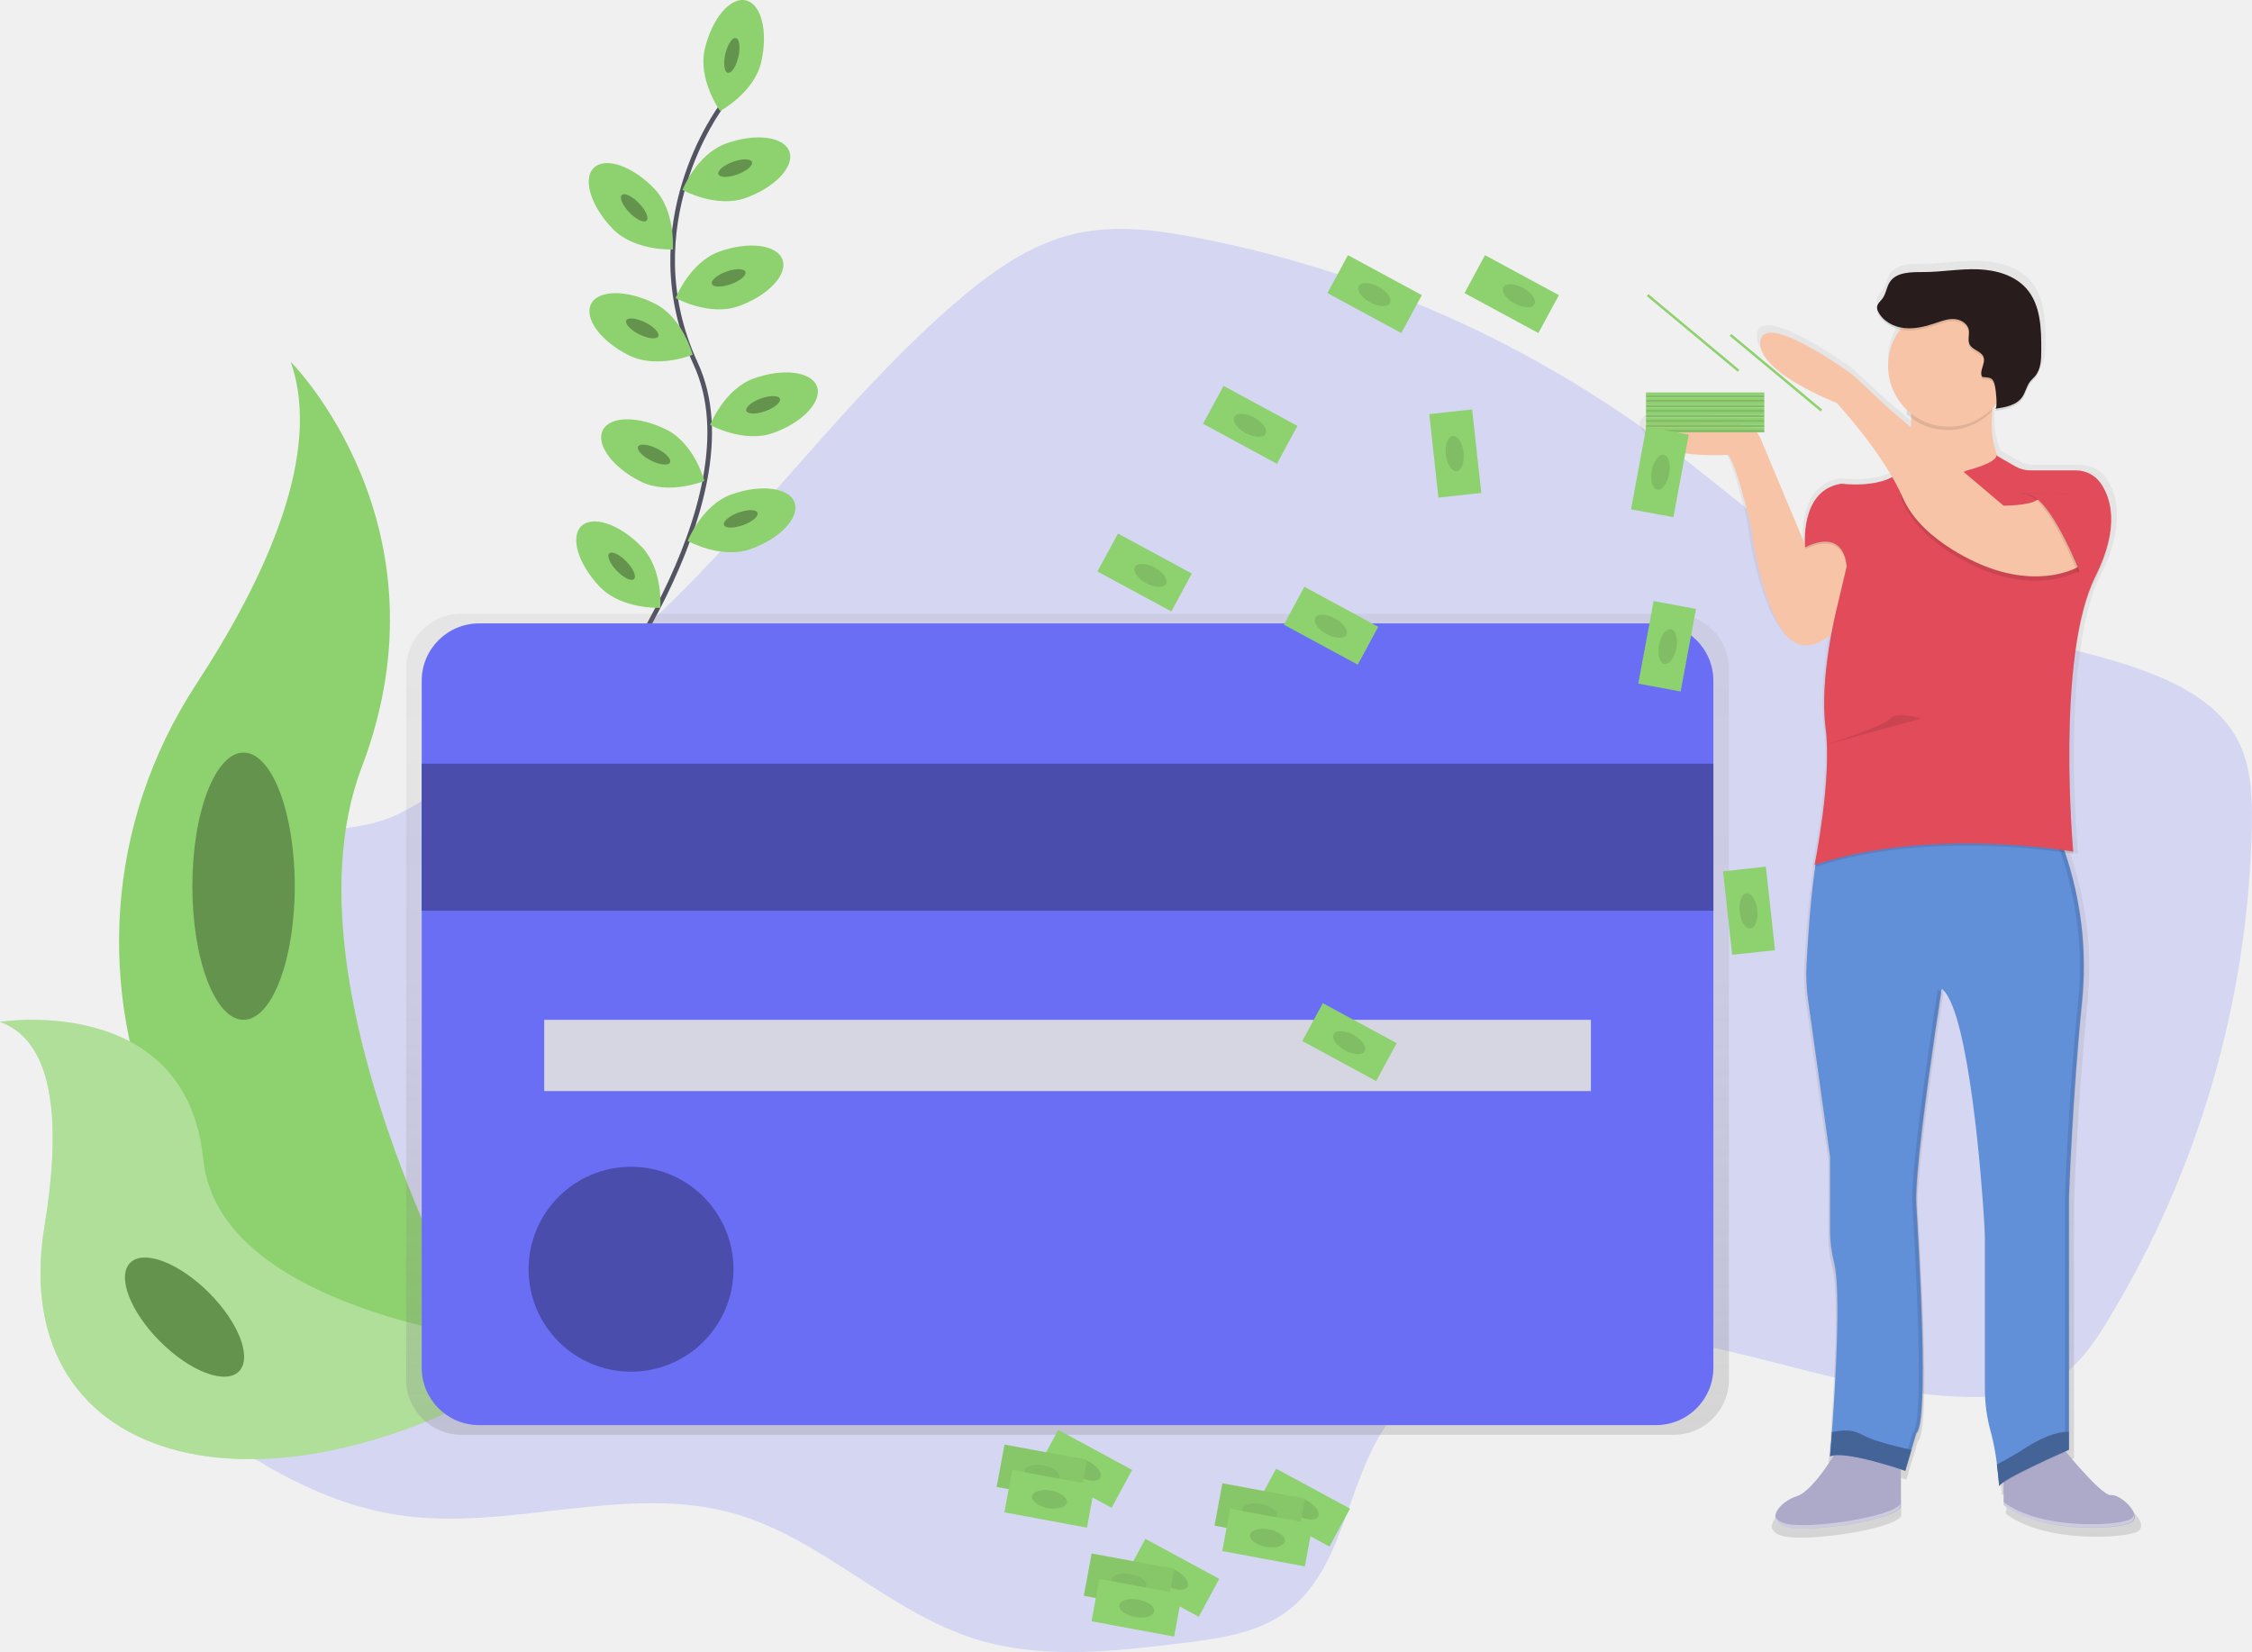
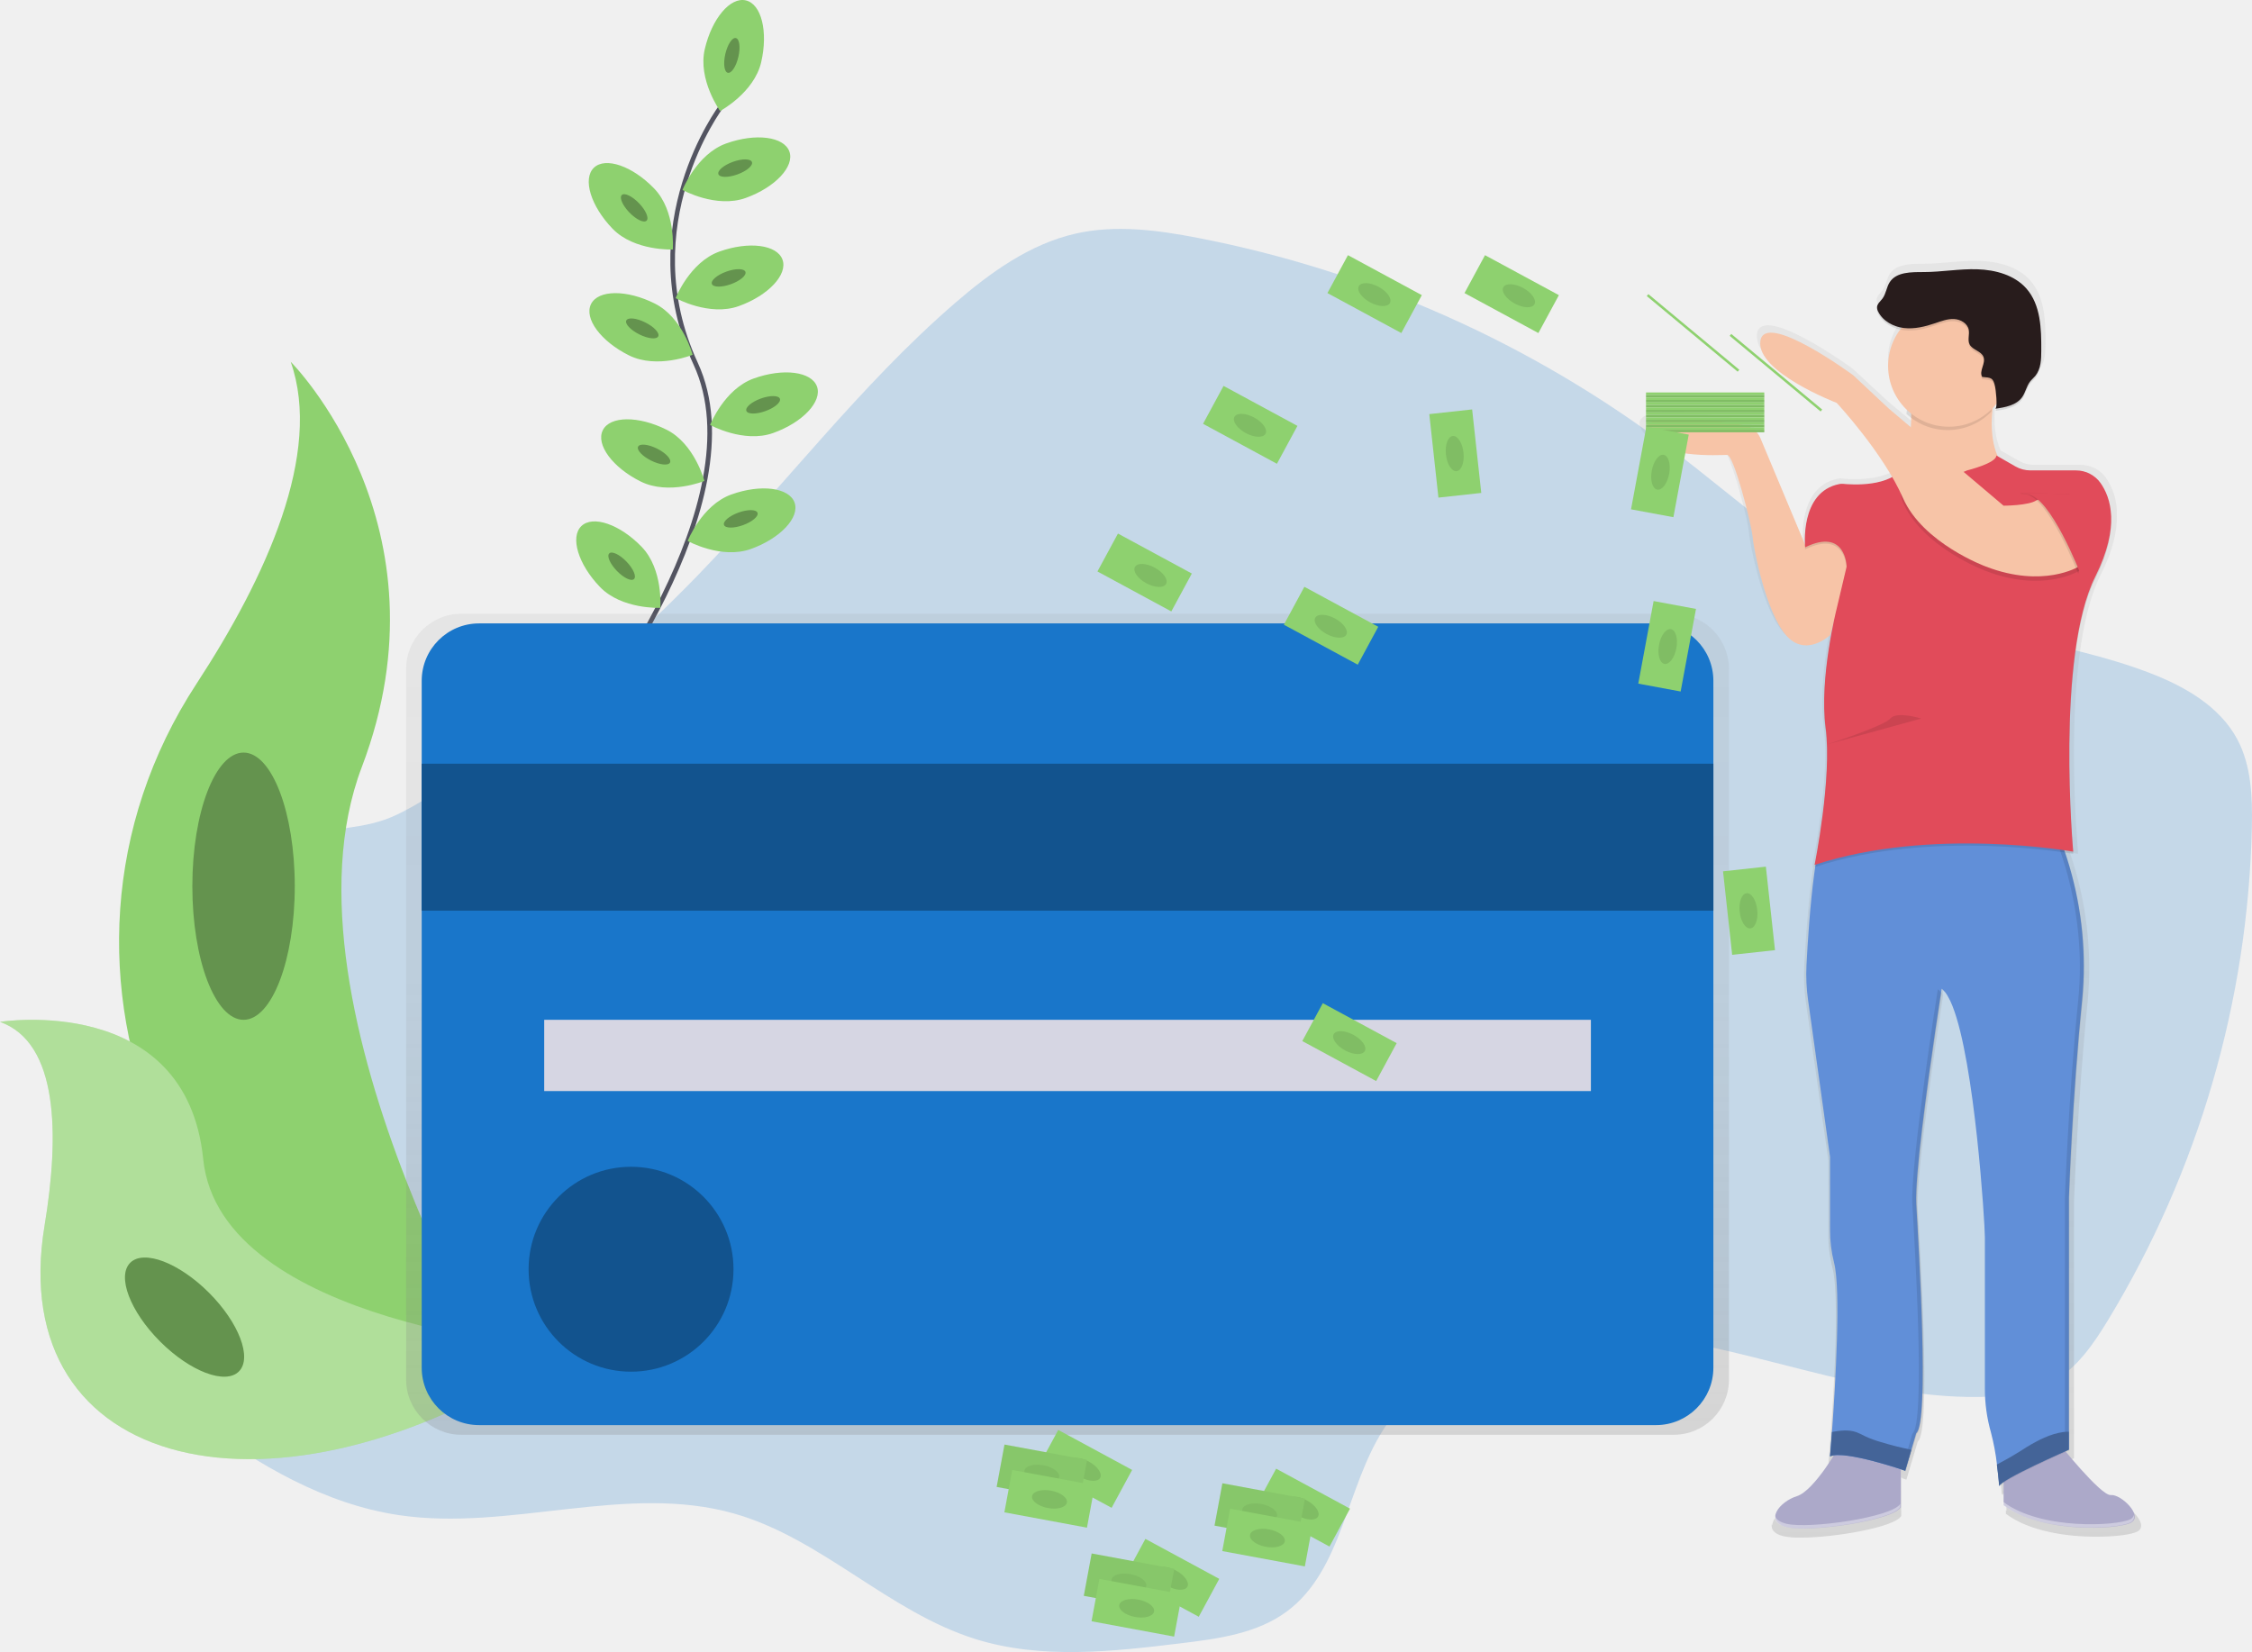
<svg xmlns="http://www.w3.org/2000/svg" xmlns:xlink="http://www.w3.org/1999/xlink" id="158d9566-b2be-4f0f-bcdd-c9ed3d10c246" data-name="Layer 1" width="974" height="714.52" viewBox="0 0 974 714.52">
  <defs>
    <linearGradient id="0716a939-3e70-42e2-b2a4-62d4623bb7b7" x1="574.72" y1="713.31" x2="574.72" y2="358.2" gradientUnits="userSpaceOnUse">
      <stop offset="0" stop-color="gray" stop-opacity="0.25" />
      <stop offset="0.54" stop-color="gray" stop-opacity="0.12" />
      <stop offset="1" stop-color="gray" stop-opacity="0.1" />
    </linearGradient>
    <linearGradient id="246fdb29-47ea-4475-84d7-0cdffd1436cc" x1="2975.38" y1="757.78" x2="2975.38" y2="205.6" gradientTransform="matrix(-1, 0, 0, 1, 3906, 0)" xlink:href="#0716a939-3e70-42e2-b2a4-62d4623bb7b7" />
  </defs>
-   <path d="M241.9,454.74c-12.81,3.87-24.8,13.24-28,26.24-3.66,14.94,4.78,30,6,45.34,3.94,50.26-67.56,85.72-57.36,135.09,4.05,19.63,20.42,34.07,36.55,46,25.84,19.05,54.51,35.88,86.26,40.63,48.19,7.22,98.54-14,145.38-.59,37.78,10.82,66.69,42.53,104.21,54.23,28.56,8.91,59.33,5.4,89,1.79,16-1.94,32.76-4.18,45.67-13.78,24-17.87,25.51-53.16,41.58-78.45,24.82-39,79.24-46.66,124.87-39.08S926,698.4,972.23,696.88c9.88-.33,20-1.67,28.62-6.52,10.48-5.89,17.56-16.27,23.82-26.54a429.45,429.45,0,0,0,62.27-213.39c.27-12.95-.19-26.46-6.28-37.89-7.7-14.46-23.09-23.11-38.41-28.93-36.79-14-77.43-16.29-113.48-32.08C894,336.3,865.84,309.59,835.56,286.7a496.49,496.49,0,0,0-204.49-91.07c-17.39-3.36-35.44-5.76-52.72-1.88-19.91,4.47-37.07,16.88-52.5,30.24-41.05,35.54-73.95,79.39-111.78,118.34a636.39,636.39,0,0,1-84.92,73.23c-14,10.09-28.88,22.07-44.48,29.53C270.39,451.91,257,450.19,241.9,454.74Z" transform="translate(-113 -92.74)" fill="#696ef5" opacity="0.2" />
+   <path d="M241.9,454.74c-12.81,3.87-24.8,13.24-28,26.24-3.66,14.94,4.78,30,6,45.34,3.94,50.26-67.56,85.72-57.36,135.09,4.05,19.63,20.42,34.07,36.55,46,25.84,19.05,54.51,35.88,86.26,40.63,48.19,7.22,98.54-14,145.38-.59,37.78,10.82,66.69,42.53,104.21,54.23,28.56,8.91,59.33,5.4,89,1.79,16-1.94,32.76-4.18,45.67-13.78,24-17.87,25.51-53.16,41.58-78.45,24.82-39,79.24-46.66,124.87-39.08S926,698.4,972.23,696.88c9.88-.33,20-1.67,28.62-6.52,10.48-5.89,17.56-16.27,23.82-26.54a429.45,429.45,0,0,0,62.27-213.39c.27-12.95-.19-26.46-6.28-37.89-7.7-14.46-23.09-23.11-38.41-28.93-36.79-14-77.43-16.29-113.48-32.08C894,336.3,865.84,309.59,835.56,286.7a496.49,496.49,0,0,0-204.49-91.07c-17.39-3.36-35.44-5.76-52.72-1.88-19.91,4.47-37.07,16.88-52.5,30.24-41.05,35.54-73.95,79.39-111.78,118.34a636.39,636.39,0,0,1-84.92,73.23c-14,10.09-28.88,22.07-44.48,29.53C270.39,451.91,257,450.19,241.9,454.74Z" transform="translate(-113 -92.74)" fill="#1976ca" opacity="0.2" />
  <path d="M424.88,138.88s-38.65,51.33-11,111.16S365.69,406,365.69,406" transform="translate(-113 -92.74)" fill="none" stroke="#535461" stroke-miterlimit="10" stroke-width="2" />
  <path d="M442.21,119.67c-3.07,13.21-17.76,21.08-17.76,21.08s-9.7-13.55-6.63-26.76,11-22.65,17.76-21.08S445.28,106.46,442.21,119.67Z" transform="translate(-113 -92.74)" fill="#8ed16f" />
  <ellipse cx="429.54" cy="116.72" rx="7.71" ry="2.89" transform="translate(105.49 415.88) rotate(-76.9)" fill="#8ed16f" />
  <ellipse cx="429.54" cy="116.72" rx="7.71" ry="2.89" transform="translate(105.49 415.88) rotate(-76.9)" opacity="0.3" />
  <path d="M435.53,178.36c-12.76,4.6-27.35-3.46-27.35-3.46s6.1-15.51,18.87-20.1,25-3,27.35,3.46S448.29,173.76,435.53,178.36Z" transform="translate(-113 -92.74)" fill="#8ed16f" />
  <ellipse cx="431.13" cy="166.12" rx="7.71" ry="2.89" transform="matrix(0.94, -0.34, 0.34, 0.94, -143.78, 63.15)" fill="#8ed16f" />
  <ellipse cx="431.13" cy="166.12" rx="7.71" ry="2.89" transform="matrix(0.94, -0.34, 0.34, 0.94, -143.78, 63.15)" opacity="0.3" />
  <path d="M432.56,225.13c-12.76,4.6-27.35-3.46-27.35-3.46s6.1-15.51,18.87-20.1,25-3,27.35,3.46S445.32,220.54,432.56,225.13Z" transform="translate(-113 -92.74)" fill="#8ed16f" />
  <ellipse cx="428.15" cy="212.9" rx="7.71" ry="2.89" transform="translate(-159.81 64.91) rotate(-19.8)" fill="#8ed16f" />
  <ellipse cx="428.15" cy="212.9" rx="7.71" ry="2.89" transform="translate(-159.81 64.91) rotate(-19.8)" opacity="0.3" />
  <path d="M447.47,280c-12.76,4.6-27.35-3.46-27.35-3.46s6.1-15.51,18.87-20.1,25-3,27.35,3.46S460.23,275.43,447.47,280Z" transform="translate(-113 -92.74)" fill="#8ed16f" />
  <ellipse cx="443.06" cy="267.79" rx="7.71" ry="2.89" transform="translate(-177.52 73.21) rotate(-19.8)" fill="#8ed16f" />
  <ellipse cx="443.06" cy="267.79" rx="7.71" ry="2.89" transform="translate(-177.52 73.21) rotate(-19.8)" opacity="0.3" />
  <path d="M437.77,330.18c-12.76,4.6-27.35-3.46-27.35-3.46s6.1-15.51,18.87-20.1,25-3,27.35,3.46S450.54,325.59,437.77,330.18Z" transform="translate(-113 -92.74)" fill="#8ed16f" />
  <ellipse cx="433.37" cy="317.95" rx="7.71" ry="2.89" transform="matrix(0.94, -0.34, 0.34, 0.94, -195.09, 72.89)" fill="#8ed16f" />
  <ellipse cx="433.37" cy="317.95" rx="7.71" ry="2.89" transform="matrix(0.94, -0.34, 0.34, 0.94, -195.09, 72.89)" opacity="0.3" />
  <path d="M377.92,191.65c9.42,9.76,26.07,9,26.07,9s1.37-16.61-8.05-26.37-21.09-13.78-26.07-9S368.5,181.89,377.92,191.65Z" transform="translate(-113 -92.74)" fill="#8ed16f" />
  <ellipse cx="387.28" cy="182.62" rx="2.89" ry="7.71" transform="translate(-131.18 227.49) rotate(-43.99)" fill="#8ed16f" />
  <ellipse cx="387.28" cy="182.62" rx="2.89" ry="7.71" transform="translate(-131.18 227.49) rotate(-43.99)" opacity="0.3" />
  <path d="M372.51,346.64c9.42,9.76,26.07,9,26.07,9s1.37-16.61-8.05-26.37-21.09-13.78-26.07-9S363.09,336.88,372.51,346.64Z" transform="translate(-113 -92.74)" fill="#8ed16f" />
  <ellipse cx="381.86" cy="337.61" rx="2.89" ry="7.71" transform="translate(-240.35 267.22) rotate(-43.99)" fill="#8ed16f" />
  <ellipse cx="381.86" cy="337.61" rx="2.89" ry="7.71" transform="translate(-240.35 267.22) rotate(-43.99)" opacity="0.3" />
  <path d="M385,246.43c12.14,6.06,27.57-.24,27.57-.24s-4.25-16.11-16.38-22.17-24.48-6-27.57.24S372.86,240.37,385,246.43Z" transform="translate(-113 -92.74)" fill="#8ed16f" />
  <ellipse cx="390.8" cy="234.8" rx="2.89" ry="7.71" transform="translate(-106.8 386.88) rotate(-63.48)" fill="#8ed16f" />
  <ellipse cx="390.8" cy="234.8" rx="2.89" ry="7.71" transform="translate(-106.8 386.88) rotate(-63.48)" opacity="0.3" />
  <path d="M390.09,301c12.14,6.06,27.57-.24,27.57-.24s-4.25-16.11-16.38-22.17-24.48-6-27.57.24S378,295,390.09,301Z" transform="translate(-113 -92.74)" fill="#8ed16f" />
  <ellipse cx="395.9" cy="289.38" rx="2.89" ry="7.71" transform="translate(-152.82 421.65) rotate(-63.48)" fill="#8ed16f" />
  <ellipse cx="395.9" cy="289.38" rx="2.89" ry="7.71" transform="translate(-152.82 421.65) rotate(-63.48)" opacity="0.3" />
  <path d="M238.73,249.21s70.59,70.59,30.74,175.34,68.31,278.94,68.31,278.94-1.16-.17-3.31-.55c-145-25.59-217-191.41-136.4-314.59C228,342.55,252.65,288.83,238.73,249.21Z" transform="translate(-113 -92.74)" fill="#8ed16f" />
  <path d="M113,534.72s80.55-12.83,87.89,59.36,154.89,82.2,154.89,82.2-1,.66-2.77,1.84c-121.83,80-238.29,50.94-220.74-55.25C138.81,583.38,138.27,543.73,113,534.72Z" transform="translate(-113 -92.74)" fill="#8ed16f" />
  <g opacity="0.3">
    <path d="M113,534.72s80.55-12.83,87.89,59.36,154.89,82.2,154.89,82.2-1,.66-2.77,1.84c-121.83,80-238.29,50.94-220.74-55.25C138.81,583.38,138.27,543.73,113,534.72Z" transform="translate(-113 -92.74)" fill="#fff" />
  </g>
  <ellipse cx="105.34" cy="383.3" rx="22.15" ry="57.79" fill="#8ed16f" />
  <ellipse cx="105.34" cy="383.3" rx="22.15" ry="57.79" opacity="0.3" />
  <ellipse cx="192.81" cy="662.42" rx="14.93" ry="33.23" transform="translate(-524.92 237.62) rotate(-45)" fill="#8ed16f" />
  <ellipse cx="192.81" cy="662.42" rx="14.93" ry="33.23" transform="translate(-524.92 237.62) rotate(-45)" opacity="0.3" />
  <path d="M836.89,358.2H312.55a23.89,23.89,0,0,0-23.89,23.89V689.42a23.89,23.89,0,0,0,23.89,23.89H836.89a23.89,23.89,0,0,0,23.89-23.89V382.09A23.89,23.89,0,0,0,836.89,358.2Z" transform="translate(-113 -92.74)" fill="url(#0716a939-3e70-42e2-b2a4-62d4623bb7b7)" />
-   <rect x="182.39" y="269.64" width="558.65" height="346.75" rx="24.81" ry="24.81" fill="#696ef5" />
-   <rect x="182.39" y="330.32" width="558.65" height="63.57" fill="#696ef5" />
+   <rect x="182.39" y="269.64" width="558.65" height="346.75" rx="24.81" ry="24.81" fill="#1976ca" />
+   <rect x="182.39" y="330.32" width="558.65" height="63.57" fill="#1976ca" />
  <rect x="182.39" y="330.32" width="558.65" height="63.57" opacity="0.3" />
  <rect x="235.37" y="441.09" width="452.7" height="30.82" fill="#d6d6e3" />
-   <circle cx="272.93" cy="548.97" r="44.31" fill="#696ef5" />
+   <circle cx="272.93" cy="548.97" r="44.31" fill="#1976ca" />
  <circle cx="272.93" cy="548.97" r="44.31" opacity="0.3" />
  <path d="M822.28,276.88a9.7,9.7,0,0,0,4.27,5.4c9.19,6.07,29.17,4.78,31.57,4.78.51,0,1.18.91,1.92,2.44,3.53,7.28,9,28.62,9.37,33.42.49,5.81,5.89,33,14.73,43.13.27.31.54.6.8.87,8.67,8.71,18.84-.87,18.84-.87l1.46-5.07c-.41,2-.87,4.33-1.33,6.94-.23,1.31-.46,2.7-.68,4.13a158.29,158.29,0,0,0-2.07,24.37,88.41,88.41,0,0,0,.38,8.88c.08.82.17,1.63.28,2.42a84.78,84.78,0,0,1,.66,10.84c-.08,21.52-5.57,48.29-5.57,48.29l.21-.07c-.13.67-.21,1-.21,1l.32-.1q-.23,1.49-.44,3.05c-1.86,13.5-2.93,30.3-3.44,40a80.1,80.1,0,0,0,.68,15.32l9.76,68.71v32a56.5,56.5,0,0,0,1.76,14.38c3.18,12.09.56,54.29-.91,74.31-.41,5.46-.73,9.28-.82,10.38l0,.33.28-.11c0,.23,0,.35,0,.35a5.65,5.65,0,0,1,1.3-.38c-3.87,6-10.88,15.92-16.27,17.59A17.07,17.07,0,0,0,881,749l-.14.19-.2.28a6,6,0,0,0-1.17,3.06,3.38,3.38,0,0,1-.18-.59c-.41,2.23.93,4.27,5.14,5.26a34.6,34.6,0,0,0,7.45.6c14.6,0,40.51-4.49,43.37-9.32V731.82l.47.15,0,.15,1.79.59,4.91-16.48c5.89-4.36,1-82.39,0-100.32-.9-16.34,9.21-81.34,11-92.79l-.24-.29.27-1.67a7.11,7.11,0,0,1,1,.88A13.07,13.07,0,0,1,956,524.3a30.22,30.22,0,0,1,2.17,4.48c9.88,24.64,14.33,95.1,14.33,101.42v66.26a69,69,0,0,0,2.7,19.33,82.91,82.91,0,0,1,2.1,10.06c.21,1.33.39,2.65.56,3.91s.34,2.7.47,3.88c0,.31.07.61.1.89s0,.27,0,.41c.27,2.61.41,4.32.41,4.32a1,1,0,0,1,.2-.39l.05.63a1.35,1.35,0,0,1,.39-.62,9.47,9.47,0,0,1,1.32-1.08v8.42l-.24-.18v1.45c10.18,7.68,26.75,10,39.47,9.91,8.25,0,14.93-1,17.25-2.16,3.32-1.63,1.5-5.43-1.52-8.34-2.34-2.26-5.39-4-7.32-3.78-3.22.35-14.23-12.12-20-18.95l.65-.29.92-.4V613s1.48-43.62,5.89-86.76a153.48,153.48,0,0,0-7.55-64.36l-.14-.41,1.34.21c1.42.22,2.18.35,2.18.35s0-.34-.09-1h.09s-1.72-18.71-1.74-42.21c0-26.64,2.25-59.12,11.56-77.5,5.36-10.58,7.15-19,7-25.64a26.82,26.82,0,0,0-4.79-16.4,13,13,0,0,0-5.51-4.36l-.19-.11h-.1a13.7,13.7,0,0,0-5.06-1H992.79a13.43,13.43,0,0,1-6.64-1.75l-7.87-4.46c-2.62-5.73-3-12.83-2.44-19.49,0-.53.1-1.06.15-1.58l.57-.6c.44-.47.85-1,1.25-1.45a11.15,11.15,0,0,1-.09,1.18c-.1.63-.27,1-.54,1.08,4.3-.56,9.1-1.41,11.74-4.73.11-.13.21-.27.31-.41a21.43,21.43,0,0,0,1.93-4,11.62,11.62,0,0,1,1.47-2.68c.66-.86,1.52-1.56,2.23-2.38l.12-.14c2.53-3,2.67-7.3,2.7-11.22.05-9.52-.23-20-6.6-27.14-5.29-5.94-13.73-8.19-21.74-8.45s-16,1.18-24,1.22c-5.44,0-12-.09-15,4.41-1.47,2.21-1.65,5.1-3.25,7.22-.92,1.22-2.33,2.27-2.41,3.79a3.89,3.89,0,0,0,.52,2l0,.07c1.94,3.82,6.06,6.2,10.36,6.95a25.81,25.81,0,0,0-2,2.76,26.28,26.28,0,0,0-4,14c0,.58,0,1.15.06,1.72A26.43,26.43,0,0,0,938,267.34c-.08.56-.16,1.12-.25,1.67l.18.16q.85.77,1.77,1.46l.22.17c0,.35,0,.7,0,1,0,.58,0,1.17-.06,1.74s0,.92-.06,1.38l-.13-.11-9.77-8.16-15.71-14.54s-39.28-28.59-41.25-15a9.79,9.79,0,0,0,1.87,6.78c7.21,11,32,20.36,32,20.36s14.78,15.63,24.67,32.48c-.35.19-.7.37-1.07.54-8.8,4.09-21.64,2.36-21.64,2.36-14.83,2.31-16.17,18.56-16.09,25.13,0,.31,0,.61,0,.88s0,.33,0,.48L873,279.91l-.06-.14a9.73,9.73,0,0,0-7.36-5.78C852.42,271.78,819.53,267.17,822.28,276.88Zm82.39,449a8.57,8.57,0,0,1,.87-.16l-.09.14Z" transform="translate(-113 -92.74)" fill="url(#246fdb29-47ea-4475-84d7-0cdffd1436cc)" />
  <path d="M1003,716.43s18.64,23.43,22.95,22.95,14.34,9.08,8.61,12-38.72,4.78-55-7.65V725Z" transform="translate(-113 -92.74)" fill="#aca9c9" />
  <path d="M908.81,717.86s-11,19.6-18.64,22-14.34,11-4.3,13.39,45.9-2.87,49.24-8.61V719.29Z" transform="translate(-113 -92.74)" fill="#aca9c9" />
  <path d="M895,525.31l9.5,67.78V624.6a56.48,56.48,0,0,0,1.72,14.18c3.1,11.93.55,53.55-.89,73.3-.47,6.44-.83,10.56-.83,10.56,6.21-2.87,32.51,6.21,32.51,6.21l2.66-9.05,2.12-7.2c5.74-4.3,1-81.27,0-99-.65-12.11,4.75-51.37,8.21-74.9,1-6.65,1.81-12,2.3-15.22.31-2,.48-3.11.48-3.11a10.47,10.47,0,0,1,2.58,3.11,29.93,29.93,0,0,1,2.11,4.42c9.62,24.31,14,93.81,14,100v65.36a68.92,68.92,0,0,0,2.63,19.07,100,100,0,0,1,2.59,13.77c.68,5.19,1,9.37,1,9.37.48-2.87,30.12-15.78,30.12-15.78v-109s1.43-43,5.74-85.58a152.68,152.68,0,0,0-5.5-57.58c-1.19-4.07-2.38-7.52-3.41-10.25-1.75-4.65-3-7.22-3-7.22H904c-1.64.31-3,3.61-4.23,8.62-.8,3.36-1.5,7.48-2.11,12-1.81,13.31-2.85,29.88-3.35,39.46A79.86,79.86,0,0,0,895,525.31Z" transform="translate(-113 -92.74)" fill="#618fd8" />
  <g opacity="0.1">
    <path d="M1006.09,720V611s1.43-43,5.74-85.58-12-75.06-12-75.06h1.91s16.25,32.51,12,75.06S1008,611,1008,611V720s-29.64,12.91-30.12,15.78c0,0,0-.64-.15-1.74C984.19,729.55,1006.09,720,1006.09,720Z" transform="translate(-113 -92.74)" />
    <path d="M907.37,722.34a7.42,7.42,0,0,0-2.63.54l0-.48A17.06,17.06,0,0,1,907.37,722.34Z" transform="translate(-113 -92.74)" />
    <path d="M940.12,712.84c5.74-4.3,1-81.27,0-99s11-93.22,11-93.22a8.34,8.34,0,0,1,1.65,1.7c-1.76,11.28-11.6,75.41-10.73,91.52,1,17.69,5.74,94.66,0,99l-4.78,16.25-1.74-.58Z" transform="translate(-113 -92.74)" />
  </g>
  <path d="M914.54,332.05l-10,35.38s-10.52,10-19.12,0S871.52,330.62,871,324.88s-8.13-35.38-11-35.38-31.55,1.91-34.9-10c-2.68-9.58,29.34-5,42.16-2.85a9.5,9.5,0,0,1,7.17,5.7l19.66,46.95S904.5,317.23,914.54,332.05Z" transform="translate(-113 -92.74)" fill="#f7c4a7" />
  <path d="M979.08,249.82s-12.43,34.9,3.35,47.33S926,312.93,926,312.93l9.8-9.32s6.93-27.49,2.15-50.44Z" transform="translate(-113 -92.74)" fill="#f7c4a7" />
  <path d="M963.78,297.15s12.67-3.11,12.67-6.45l11.23,6.45h28.21s20.56,11.47,3.35,45.9-9.56,119-9.56,119-61.19-11-111.87,5.74c0,0,7.65-37.77,4.78-59.28s4.78-51.63,4.78-51.63l4.3-18.17s-.24-17-17.93-8.37c0,0-2.63-24.62,15.54-27.49,0,0,21,2.87,27.25-7.65C936.53,295.24,950.4,303.37,963.78,297.15Z" transform="translate(-113 -92.74)" opacity="0.1" />
  <path d="M963.78,296.2s12.67-3.11,12.67-6.45l8.23,4.73a13,13,0,0,0,6.46,1.72h19.73a13,13,0,0,1,10.57,5.38c4.53,6.37,8.59,18.93-2.2,40.52-17.21,34.42-9.56,119-9.56,119s-61.19-11-111.87,5.74c0,0,7.65-37.77,4.78-59.28S907.37,356,907.37,356l4.3-18.17s-.24-17-17.93-8.37c0,0-2.56-23.94,14.79-27.36A4.9,4.9,0,0,1,910,302c3.71.39,21,1.64,26.54-7.73C936.53,294.28,950.4,302.41,963.78,296.2Z" transform="translate(-113 -92.74)" fill="#e14b5a" />
  <path d="M1012.07,339.7s-15.3,9.56-40.16,0c0,0-27.25-10-35.86-29.64s43.5,3.35,43.5,3.35,11,0,14.34-2.39S1020.67,329.18,1012.07,339.7Z" transform="translate(-113 -92.74)" opacity="0.1" />
  <path d="M1012.07,337.79s-15.3,9.56-40.16,0c0,0-27.25-10-35.86-29.64S907.37,267,907.37,267s-34.9-13.39-33-26.77,40.16,14.82,40.16,14.82l15.3,14.34,49.72,42.07s11,0,14.34-2.39S1020.67,327.27,1012.07,337.79Z" transform="translate(-113 -92.74)" fill="#f7c4a7" />
  <path d="M937.49,254.6l41.11-3.35a94.37,94.37,0,0,0-4.29,19.47,26.27,26.27,0,0,1-36.8,1A46.73,46.73,0,0,0,937.49,254.6Z" transform="translate(-113 -92.74)" opacity="0.1" />
  <circle cx="842.9" cy="158.28" r="26.29" fill="#f7c4a7" />
  <path d="M970.33,256.73c-1.54-2.54,1.59-5.85.56-8.63-.95-2.56-4.73-3-6-5.39-1-1.93,0-4.3-.4-6.43-.57-2.75-3.53-4.46-6.34-4.6s-5.52.91-8.19,1.81c-4.35,1.47-8.93,2.6-13.49,2.08s-9.11-3-11.14-7.07a4,4,0,0,1-.51-1.94c.08-1.5,1.46-2.53,2.35-3.73,1.56-2.09,1.74-4.94,3.16-7.12,2.9-4.44,9.27-4.33,14.57-4.35,7.8,0,15.56-1.46,23.36-1.2s16,2.47,21.17,8.33c6.2,7.05,6.48,17.37,6.43,26.77,0,3.87-.16,8.08-2.63,11.07-.72.87-1.6,1.59-2.29,2.48-1.5,2-1.9,4.56-3.31,6.59-2.5,3.61-7.38,4.49-11.73,5.07,1.28-.17.22-8.74,0-9.53C975.06,257,974.15,257.08,970.33,256.73Z" transform="translate(-113 -92.74)" opacity="0.1" />
  <path d="M970.33,255.78c-1.54-2.54,1.59-5.85.56-8.63-.95-2.56-4.73-3-6-5.39-1-1.93,0-4.3-.4-6.43-.57-2.75-3.53-4.46-6.34-4.6s-5.52.91-8.19,1.81c-4.35,1.47-8.93,2.6-13.49,2.08s-9.11-3-11.14-7.07a4,4,0,0,1-.51-1.94c.08-1.5,1.46-2.53,2.35-3.73,1.56-2.09,1.74-4.94,3.16-7.12,2.9-4.44,9.27-4.33,14.57-4.35,7.8,0,15.56-1.46,23.36-1.2s16,2.47,21.17,8.33c6.2,7.05,6.48,17.37,6.43,26.77,0,3.87-.16,8.08-2.63,11.07-.72.87-1.6,1.59-2.29,2.48-1.5,2-1.9,4.56-3.31,6.59-2.5,3.61-7.38,4.49-11.73,5.07,1.28-.17.22-8.74,0-9.53C975.06,256,974.15,256.12,970.33,255.78Z" transform="translate(-113 -92.74)" fill="#281c1c" />
  <path d="M1011.83,340.9s-12.91-33.47-22.95-34.42,19.12,0,19.12,0l9.56,17.21Z" transform="translate(-113 -92.74)" opacity="0.1" />
  <path d="M1012.79,340.9s-12.91-33.47-22.95-34.42,19.12,0,19.12,0l9.56,17.21Z" transform="translate(-113 -92.74)" fill="#e14b5a" />
  <path d="M976.65,726.18c.68,5.19,1,9.37,1,9.37.48-2.87,30.12-15.78,30.12-15.78V712a13.18,13.18,0,0,0-2.26.11c-5.75.77-11.08,3.56-16,6.54A145.93,145.93,0,0,1,976.65,726.18Z" transform="translate(-113 -92.74)" fill="#618fd8" />
  <path d="M976.65,726.18c.68,5.19,1,9.37,1,9.37.48-2.87,30.12-15.78,30.12-15.78V712a13.18,13.18,0,0,0-2.26.11c-5.75.77-11.08,3.56-16,6.54A145.93,145.93,0,0,1,976.65,726.18Z" transform="translate(-113 -92.74)" opacity="0.3" />
  <path d="M904.5,722.64c6.21-2.87,32.51,6.21,32.51,6.21l2.66-9.05c-4.59-.93-9.15-2.09-13.63-3.47a45.34,45.34,0,0,1-6.12-2.26,41,41,0,0,0-4.08-1.9c-3.43-1.18-7-.68-10.52-.09C904.86,718.52,904.5,722.64,904.5,722.64Z" transform="translate(-113 -92.74)" fill="#618fd8" />
  <path d="M904.5,722.64c6.21-2.87,32.51,6.21,32.51,6.21l2.66-9.05c-4.59-.93-9.15-2.09-13.63-3.47a45.34,45.34,0,0,1-6.12-2.26,41,41,0,0,0-4.08-1.9c-3.43-1.18-7-.68-10.52-.09C904.86,718.52,904.5,722.64,904.5,722.64Z" transform="translate(-113 -92.74)" opacity="0.3" />
  <path d="M1034.3,749.89a2.86,2.86,0,0,0,1.64-1.9,2.81,2.81,0,0,1-1.64,3.33c-5.74,2.87-38.72,4.78-55-7.65v-1.43C995.58,754.67,1028.56,752.76,1034.3,749.89Z" transform="translate(-113 -92.74)" fill="#fff" opacity="0.4" />
  <path d="M885.62,751.8c10,2.39,45.9-2.87,49.24-8.61v1.43c-3.35,5.74-39.2,11-49.24,8.61-4.1-1-5.41-3-5-5.19C880.94,749.66,882.44,751,885.62,751.8Z" transform="translate(-113 -92.74)" fill="#fff" opacity="0.4" />
  <path d="M943.94,403.53s-10.52-3.35-13.39,0-27.4,11.2-27.4,11.2" transform="translate(-113 -92.74)" opacity="0.1" />
  <rect x="824.9" y="271.1" width="51.15" height="1.08" transform="translate(1587.96 450.53) rotate(-180)" fill="#8ed16f" />
  <rect x="824.9" y="272.17" width="51.15" height="1.08" transform="translate(1587.96 452.68) rotate(-180)" fill="#8ed16f" />
  <rect x="824.9" y="272.17" width="51.15" height="1.08" transform="translate(1587.96 452.68) rotate(-180)" opacity="0.1" />
  <rect x="824.9" y="273.25" width="51.15" height="1.08" transform="translate(1587.96 454.84) rotate(-180)" fill="#8ed16f" />
  <rect x="824.9" y="274.33" width="51.15" height="1.08" transform="translate(1587.96 456.99) rotate(-180)" fill="#8ed16f" />
  <rect x="824.9" y="274.33" width="51.15" height="1.08" transform="translate(1587.96 456.99) rotate(-180)" opacity="0.1" />
  <rect x="824.9" y="275.4" width="51.15" height="1.08" transform="translate(1587.96 459.14) rotate(-180)" fill="#8ed16f" />
  <rect x="824.9" y="276.48" width="51.15" height="1.08" transform="translate(1587.96 461.29) rotate(-180)" fill="#8ed16f" />
  <rect x="824.9" y="276.48" width="51.15" height="1.08" transform="translate(1587.96 461.29) rotate(-180)" opacity="0.1" />
  <rect x="824.9" y="277.55" width="51.15" height="1.08" transform="translate(1587.96 463.44) rotate(-180)" fill="#8ed16f" />
  <rect x="824.9" y="278.63" width="51.15" height="1.08" transform="translate(1587.96 465.59) rotate(-180)" fill="#8ed16f" />
  <rect x="824.9" y="278.63" width="51.15" height="1.08" transform="translate(1587.96 465.59) rotate(-180)" opacity="0.1" />
  <rect x="824.9" y="262.49" width="51.15" height="1.08" transform="translate(1587.96 433.32) rotate(-180)" fill="#8ed16f" />
  <rect x="855.5" y="253.41" width="51.15" height="1.08" transform="translate(1283.12 919.84) rotate(-140.25)" fill="#8ed16f" />
  <rect x="819.64" y="236.2" width="51.15" height="1.08" transform="translate(1230.7 866.47) rotate(-140.25)" fill="#8ed16f" />
  <rect x="824.9" y="263.57" width="51.15" height="1.08" transform="translate(1587.96 435.47) rotate(-180)" fill="#8ed16f" />
  <rect x="824.9" y="263.57" width="51.15" height="1.08" transform="translate(1587.96 435.47) rotate(-180)" opacity="0.1" />
  <rect x="824.9" y="264.64" width="51.15" height="1.08" transform="translate(1587.96 437.63) rotate(-180)" fill="#8ed16f" />
  <rect x="824.9" y="265.72" width="51.15" height="1.08" transform="translate(1587.96 439.78) rotate(-180)" fill="#8ed16f" />
  <rect x="824.9" y="265.72" width="51.15" height="1.08" transform="translate(1587.96 439.78) rotate(-180)" opacity="0.1" />
  <rect x="824.9" y="266.8" width="51.15" height="1.08" transform="translate(1587.96 441.93) rotate(-180)" fill="#8ed16f" />
  <rect x="824.9" y="267.87" width="51.15" height="1.08" transform="translate(1587.96 444.08) rotate(-180)" fill="#8ed16f" />
  <rect x="824.9" y="267.87" width="51.15" height="1.08" transform="translate(1587.96 444.08) rotate(-180)" opacity="0.1" />
  <rect x="824.9" y="268.95" width="51.15" height="1.08" transform="translate(1587.96 446.23) rotate(-180)" fill="#8ed16f" />
  <rect x="824.9" y="270.02" width="51.15" height="1.08" transform="translate(1587.96 448.38) rotate(-180)" fill="#8ed16f" />
  <rect x="824.9" y="270.02" width="51.15" height="1.08" transform="translate(1587.96 448.38) rotate(-180)" opacity="0.1" />
  <rect x="821.56" y="278.75" width="18.64" height="36.33" transform="translate(1480.61 647.76) rotate(-169.48)" fill="#8ed16f" />
  <ellipse cx="831.11" cy="296.96" rx="7.65" ry="3.82" transform="translate(274.45 967.17) rotate(-79.48)" fill="#8ed16f" />
  <ellipse cx="831.11" cy="296.96" rx="7.65" ry="3.82" transform="translate(274.45 967.17) rotate(-79.48)" opacity="0.1" />
  <rect x="824.7" y="354.13" width="18.64" height="36.33" transform="translate(1473.07 797.84) rotate(-169.48)" fill="#8ed16f" />
  <ellipse cx="834.25" cy="372.34" rx="7.65" ry="3.82" transform="translate(202.89 1031.88) rotate(-79.48)" fill="#8ed16f" />
  <ellipse cx="834.25" cy="372.34" rx="7.65" ry="3.82" transform="translate(202.89 1031.88) rotate(-79.48)" opacity="0.1" />
  <rect x="757.49" y="201.78" width="18.64" height="36.33" transform="translate(95.43 696.93) rotate(-61.58)" fill="#8ed16f" />
  <ellipse cx="766.7" cy="220.15" rx="3.82" ry="7.65" transform="matrix(0.48, -0.88, 0.88, 0.48, 95.18, 696.94)" fill="#8ed16f" />
  <ellipse cx="766.7" cy="220.15" rx="3.82" ry="7.65" transform="matrix(0.48, -0.88, 0.88, 0.48, 95.18, 696.94)" opacity="0.1" />
  <rect x="687.34" y="525.31" width="18.64" height="36.33" transform="translate(-225.88 804.78) rotate(-61.58)" fill="#8ed16f" />
  <ellipse cx="696.55" cy="543.69" rx="3.82" ry="7.65" transform="translate(-226.12 804.8) rotate(-61.58)" fill="#8ed16f" />
  <ellipse cx="696.55" cy="543.69" rx="3.82" ry="7.65" transform="translate(-226.12 804.8) rotate(-61.58)" opacity="0.1" />
  <rect x="644.41" y="258.32" width="18.64" height="36.33" transform="translate(-13.56 627.11) rotate(-61.58)" fill="#8ed16f" />
  <ellipse cx="653.62" cy="276.69" rx="3.82" ry="7.65" transform="translate(-13.8 627.12) rotate(-61.58)" fill="#8ed16f" />
  <ellipse cx="653.62" cy="276.69" rx="3.82" ry="7.65" transform="translate(-13.8 627.12) rotate(-61.58)" opacity="0.1" />
  <rect x="698.21" y="201.78" width="18.64" height="36.33" transform="translate(64.36 644.79) rotate(-61.58)" fill="#8ed16f" />
  <ellipse cx="707.42" cy="220.15" rx="3.82" ry="7.65" transform="translate(64.12 644.8) rotate(-61.58)" fill="#8ed16f" />
  <ellipse cx="707.42" cy="220.15" rx="3.82" ry="7.65" transform="translate(64.12 644.8) rotate(-61.58)" opacity="0.1" />
  <rect x="733.11" y="270.67" width="18.64" height="36.33" transform="translate(-140.01 -10.27) rotate(-6.24)" fill="#8ed16f" />
  <ellipse cx="742.19" cy="288.87" rx="3.82" ry="7.65" transform="translate(-140.02 -10.3) rotate(-6.24)" fill="#8ed16f" />
  <ellipse cx="742.19" cy="288.87" rx="3.82" ry="7.65" transform="translate(-140.02 -10.3) rotate(-6.24)" opacity="0.1" />
  <rect x="860.17" y="468.42" width="18.64" height="36.33" transform="translate(-160.77 4.72) rotate(-6.24)" fill="#8ed16f" />
  <ellipse cx="869.25" cy="486.61" rx="3.82" ry="7.65" transform="translate(-160.77 4.7) rotate(-6.24)" fill="#8ed16f" />
  <ellipse cx="869.25" cy="486.61" rx="3.82" ry="7.65" transform="translate(-160.77 4.7) rotate(-6.24)" opacity="0.1" />
  <rect x="679.37" y="345.22" width="18.64" height="36.33" transform="translate(-71.67 703.39) rotate(-61.58)" fill="#8ed16f" />
  <ellipse cx="688.57" cy="363.6" rx="3.82" ry="7.65" transform="translate(-71.92 703.4) rotate(-61.58)" fill="#8ed16f" />
  <ellipse cx="688.57" cy="363.6" rx="3.82" ry="7.65" transform="translate(-71.92 703.4) rotate(-61.58)" opacity="0.1" />
  <rect x="598.74" y="322.19" width="18.64" height="36.33" transform="translate(-93.67 620.41) rotate(-61.58)" fill="#8ed16f" />
  <ellipse cx="607.95" cy="340.56" rx="3.82" ry="7.65" transform="matrix(0.48, -0.88, 0.88, 0.48, -93.91, 620.42)" fill="#8ed16f" />
  <ellipse cx="607.95" cy="340.56" rx="3.82" ry="7.65" transform="matrix(0.48, -0.88, 0.88, 0.48, -93.91, 620.42)" opacity="0.1" />
  <rect x="572.92" y="709.89" width="18.64" height="36.33" transform="translate(-448.18 800.89) rotate(-61.58)" fill="#8ed16f" />
  <ellipse cx="582.13" cy="728.27" rx="3.82" ry="7.65" transform="translate(-448.43 800.9) rotate(-61.58)" fill="#8ed16f" />
  <ellipse cx="582.13" cy="728.27" rx="3.82" ry="7.65" transform="translate(-448.43 800.9) rotate(-61.58)" opacity="0.1" />
  <rect x="554.27" y="711.81" width="18.64" height="36.33" transform="translate(-369.92 1058.26) rotate(-79.49)" fill="#8ed16f" />
  <rect x="554.27" y="711.81" width="18.64" height="36.33" transform="translate(-369.92 1058.26) rotate(-79.49)" opacity="0.05" />
  <ellipse cx="563.55" cy="730.21" rx="3.82" ry="7.65" transform="translate(-370.18 1058.41) rotate(-79.49)" fill="#8ed16f" />
  <ellipse cx="563.55" cy="730.21" rx="3.82" ry="7.65" transform="translate(-370.18 1058.41) rotate(-79.49)" opacity="0.1" />
  <rect x="557.62" y="722.8" width="18.64" height="36.33" transform="translate(-377.99 1070.54) rotate(-79.49)" fill="#8ed16f" />
  <ellipse cx="566.9" cy="741.2" rx="3.82" ry="7.65" transform="translate(-378.26 1070.69) rotate(-79.49)" fill="#8ed16f" />
  <ellipse cx="566.9" cy="741.2" rx="3.82" ry="7.65" transform="translate(-378.26 1070.69) rotate(-79.49)" opacity="0.1" />
  <rect x="610.61" y="757.01" width="18.64" height="36.33" transform="translate(-469.87 858.73) rotate(-61.58)" fill="#8ed16f" />
  <ellipse cx="619.82" cy="775.39" rx="3.82" ry="7.65" transform="translate(-470.11 858.74) rotate(-61.58)" fill="#8ed16f" />
  <ellipse cx="619.82" cy="775.39" rx="3.82" ry="7.65" transform="translate(-470.11 858.74) rotate(-61.58)" opacity="0.1" />
  <rect x="591.97" y="758.92" width="18.64" height="36.33" transform="translate(-385.42 1133.84) rotate(-79.49)" fill="#8ed16f" />
  <rect x="591.97" y="758.92" width="18.64" height="36.33" transform="translate(-385.42 1133.84) rotate(-79.49)" opacity="0.05" />
  <ellipse cx="601.25" cy="777.32" rx="3.82" ry="7.65" transform="translate(-385.69 1133.99) rotate(-79.49)" fill="#8ed16f" />
  <ellipse cx="601.25" cy="777.32" rx="3.82" ry="7.65" transform="translate(-385.69 1133.99) rotate(-79.49)" opacity="0.1" />
  <rect x="595.31" y="769.92" width="18.64" height="36.33" transform="translate(-393.5 1146.12) rotate(-79.49)" fill="#8ed16f" />
  <ellipse cx="604.59" cy="788.32" rx="3.82" ry="7.65" transform="translate(-393.76 1146.27) rotate(-79.49)" fill="#8ed16f" />
  <ellipse cx="604.59" cy="788.32" rx="3.82" ry="7.65" transform="translate(-393.76 1146.27) rotate(-79.49)" opacity="0.1" />
  <rect x="667.15" y="726.65" width="18.64" height="36.33" transform="translate(-413.53 892.54) rotate(-61.58)" fill="#8ed16f" />
  <ellipse cx="676.36" cy="745.02" rx="3.82" ry="7.65" transform="translate(-413.78 892.55) rotate(-61.58)" fill="#8ed16f" />
  <ellipse cx="676.36" cy="745.02" rx="3.82" ry="7.65" transform="translate(-413.78 892.55) rotate(-61.58)" opacity="0.1" />
  <rect x="648.51" y="728.56" width="18.64" height="36.33" transform="translate(-309.34 1164.61) rotate(-79.49)" fill="#8ed16f" />
  <rect x="648.51" y="728.56" width="18.64" height="36.33" transform="translate(-309.34 1164.61) rotate(-79.49)" opacity="0.05" />
  <ellipse cx="657.79" cy="746.96" rx="3.82" ry="7.65" transform="translate(-309.61 1164.76) rotate(-79.49)" fill="#8ed16f" />
  <ellipse cx="657.79" cy="746.96" rx="3.82" ry="7.65" transform="translate(-309.61 1164.76) rotate(-79.49)" opacity="0.1" />
  <rect x="651.85" y="739.55" width="18.64" height="36.33" transform="translate(-317.41 1176.89) rotate(-79.49)" fill="#8ed16f" />
  <ellipse cx="661.13" cy="757.96" rx="3.82" ry="7.65" transform="translate(-317.68 1177.04) rotate(-79.49)" fill="#8ed16f" />
  <ellipse cx="661.13" cy="757.96" rx="3.82" ry="7.65" transform="translate(-317.68 1177.04) rotate(-79.49)" opacity="0.1" />
</svg>
